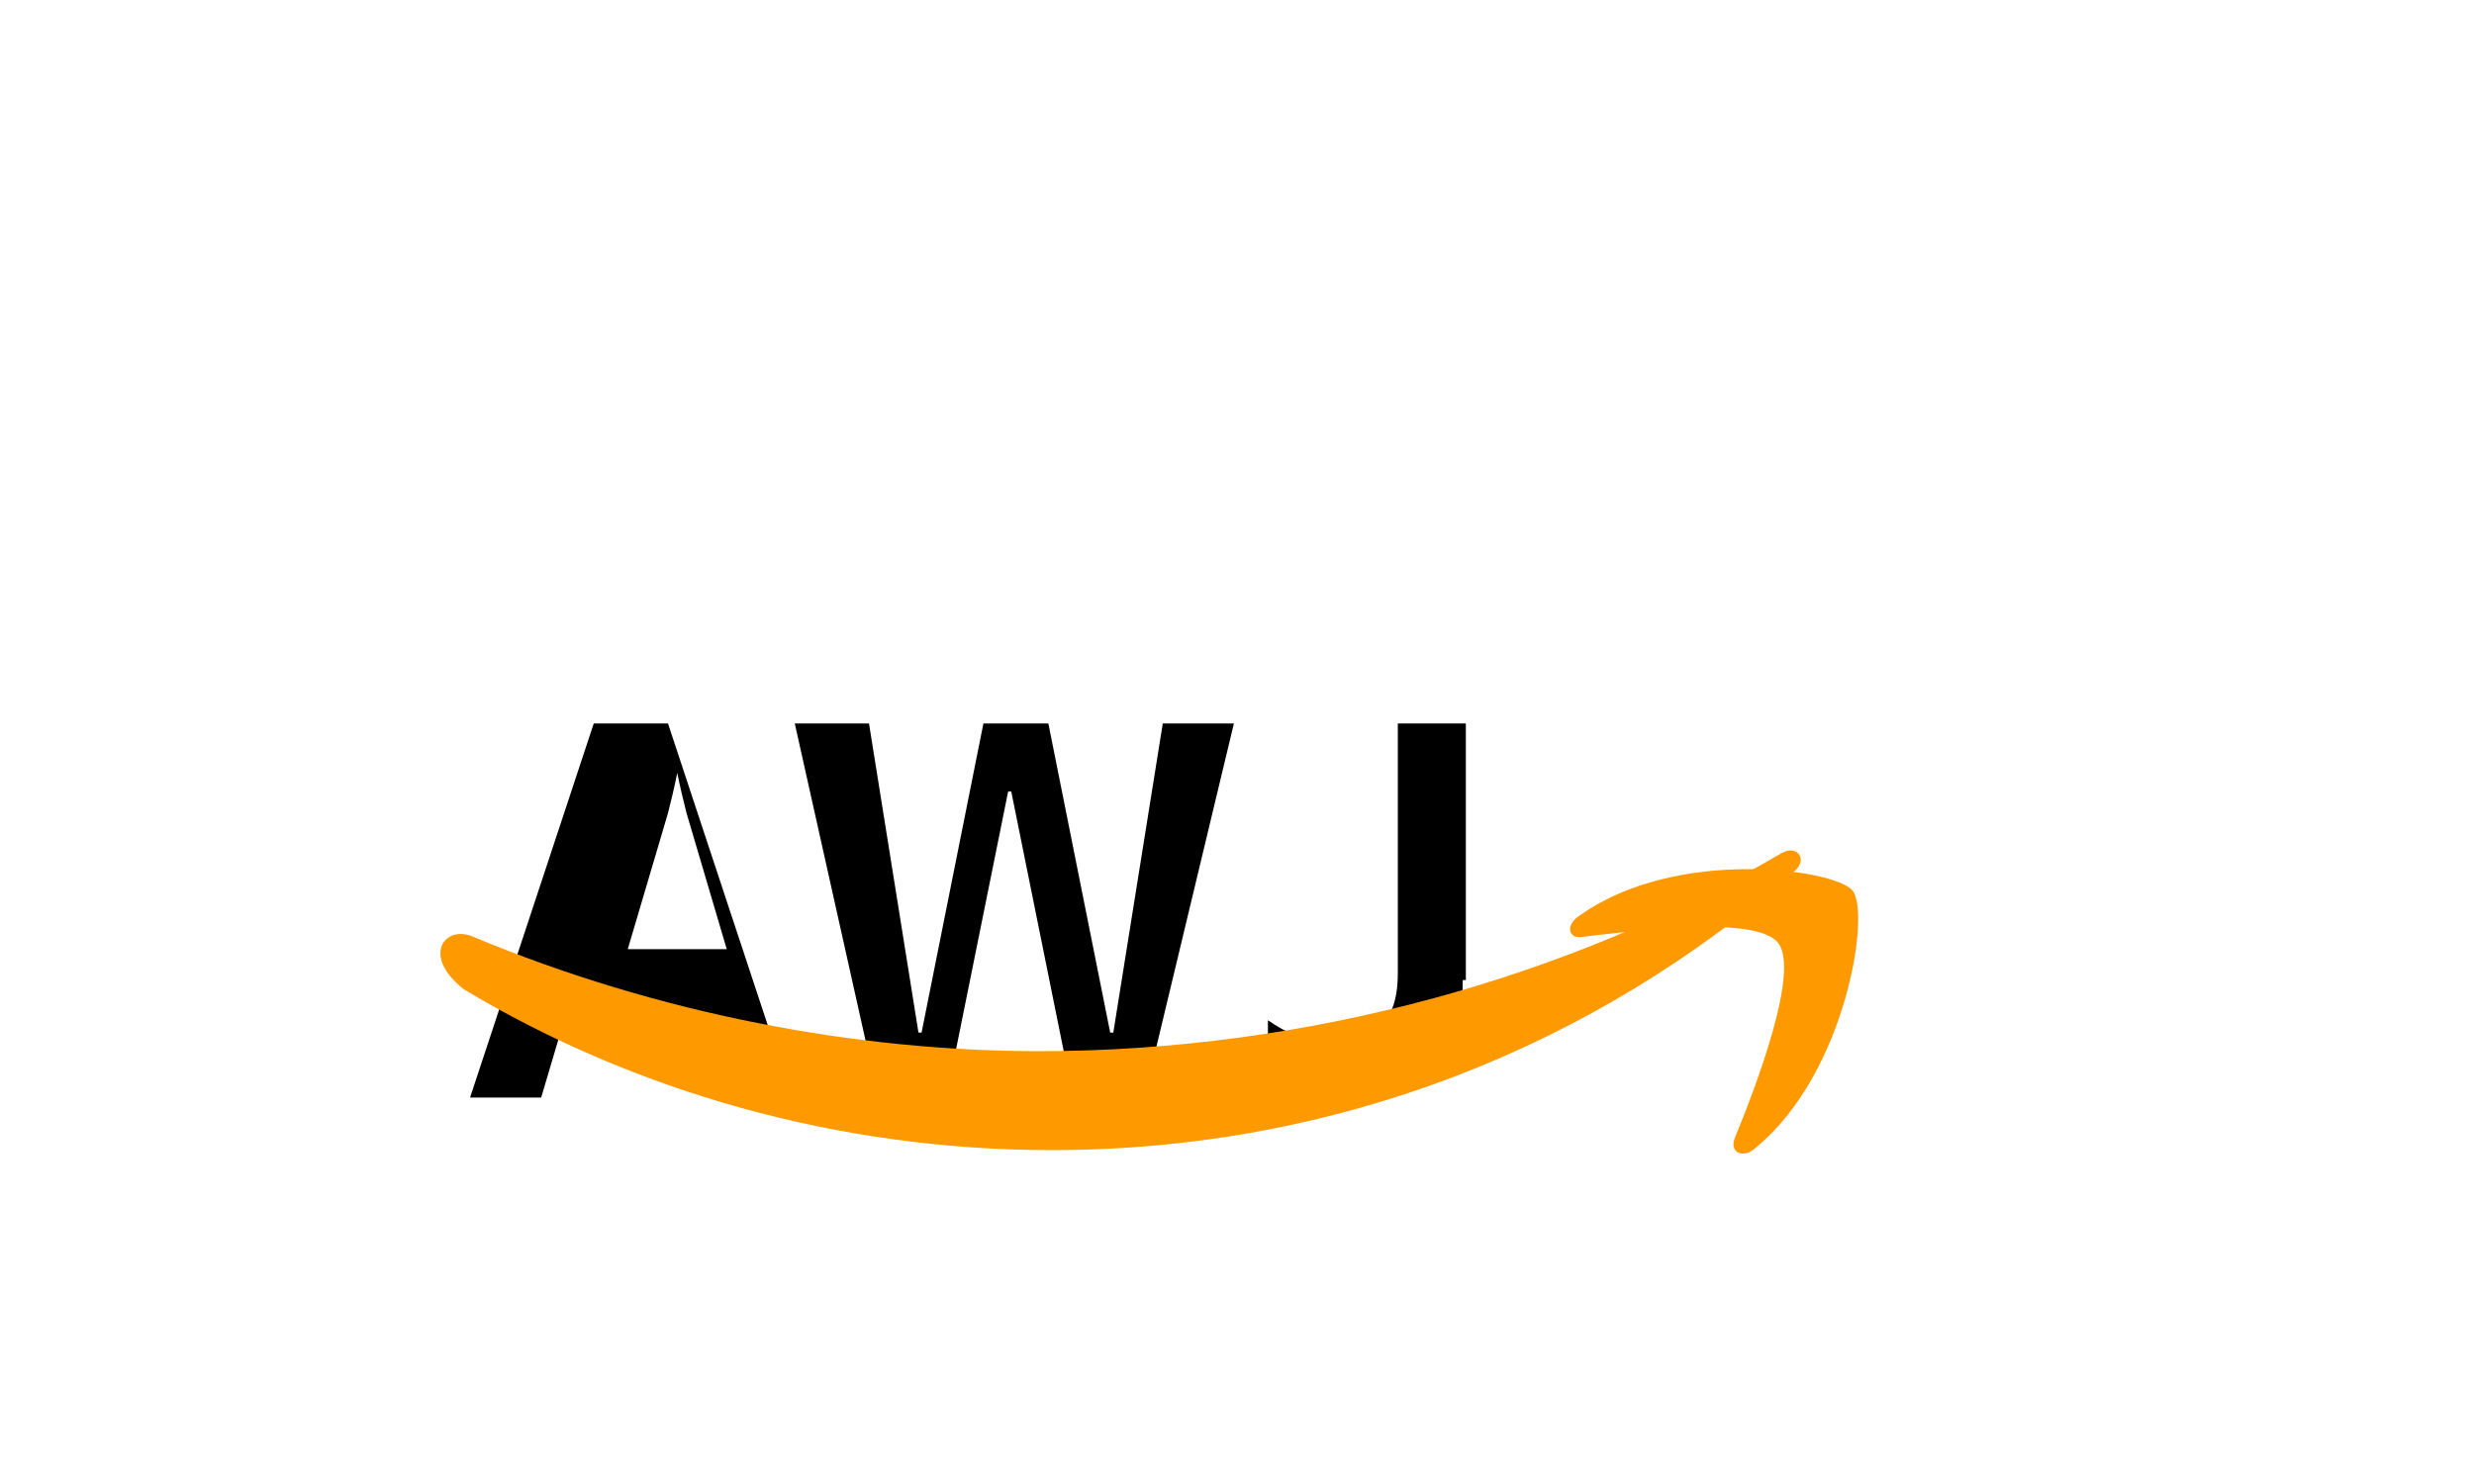
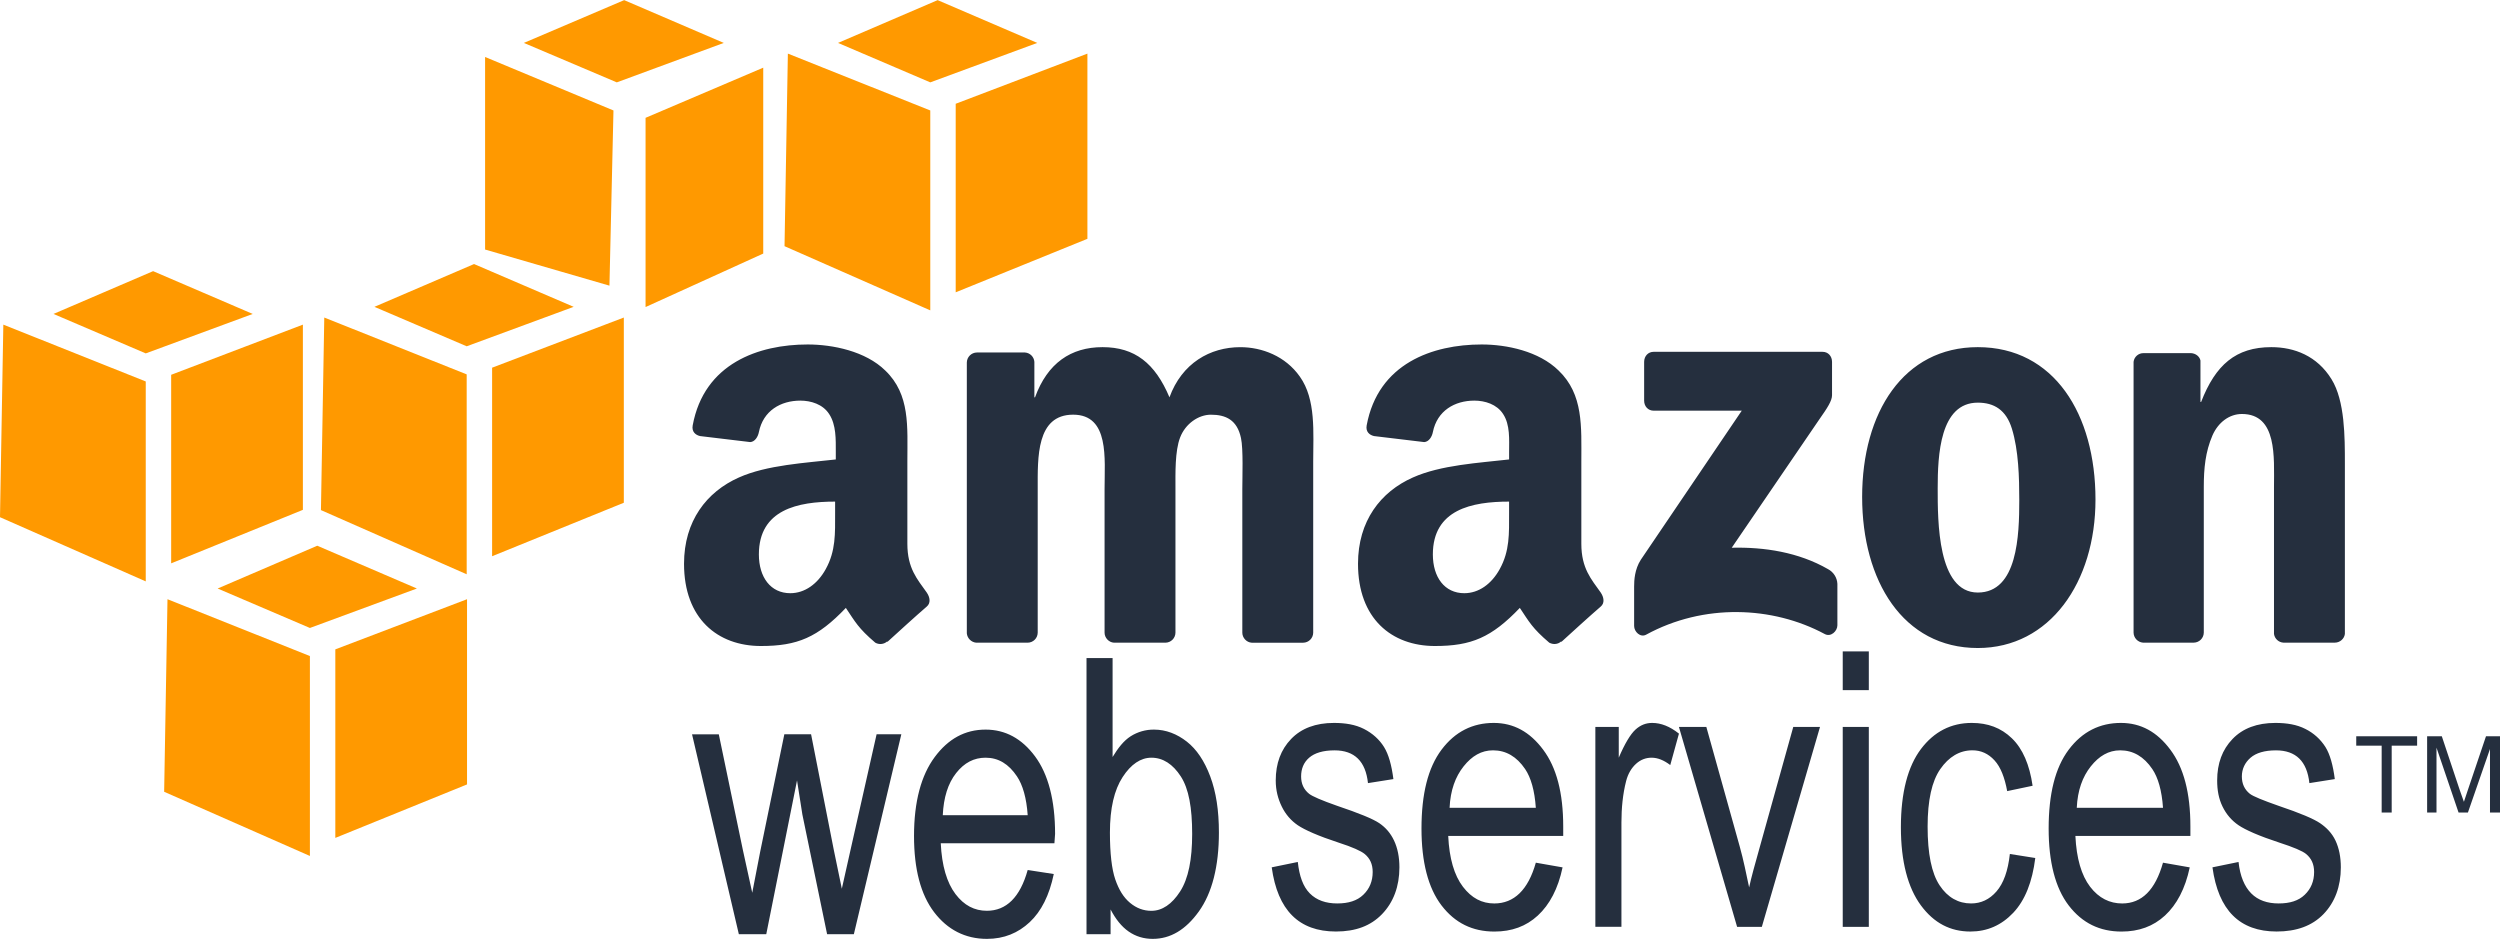
- <svg xmlns="http://www.w3.org/2000/svg" viewBox="0 0 80 48" fill="none">
-   <g transform="translate(10, 10)">
-     <path d="M13.5 20.7l-1.3-4.4c-.1-.4-.2-.8-.3-1.3-.1.5-.2.9-.3 1.3l-1.3 4.4h3.2zm2.1 4.8h-2.4l-.8-2.7h-4.1l-.8 2.7h-2.3l4-12.1h2.4l4 12.1z" fill="currentColor" />
-     <path d="M26.9 25.5h-2.2l-2-9.9h-.1l-2 9.9h-2.2l-2.7-12.1h2.4l1.6 10h.1l2-10h2.1l2 10h.1l1.6-10h2.3l-2.9 12.1z" fill="currentColor" />
-     <path d="M37.3 21.7c0 1.3-.3 2.3-1 3-.7.7-1.7 1-2.9 1-1 0-1.8-.2-2.4-.5V23c.3.2.6.4 1 .5.4.1.8.2 1.2.2.7 0 1.2-.2 1.5-.5.3-.4.5-.9.5-1.7v-8.1h2.2v8.3z" fill="currentColor" />
-   </g>
-   <path d="M15 32c5.5 3.3 12.1 5.2 19 5.2 9.3 0 17.6-3.4 24-9 .5-.4.1-.9-.4-.6-6.8 4-15.3 6.4-24 6.4-5.9 0-12.3-1.2-18.3-3.7-.9-.4-1.7.6-.3 1.7z" fill="#FF9900" />
-   <path d="M57.5 30.5c-.7-.9-4.6-.4-6.3-.2-.5.1-.6-.4-.1-.7 3.1-2.2 8.2-1.5 8.8-.8.6.7-.2 5.9-3.1 8.3-.4.4-.9.2-.7-.3.7-1.7 2.1-5.4 1.4-6.3z" fill="#FF9900" />
+ <svg xmlns="http://www.w3.org/2000/svg" width="2500" height="939" viewBox="1.578 2.062 116.844 43.875">
+   <path d="M39.328 18.156c-2.287 0-4.84.881-5.375 3.781-.057.308.147.455.344.5l2.344.281c.217-.011.364-.247.406-.469.2-.998 1.021-1.469 1.938-1.469.495 0 1.051.17 1.344.625.336.507.312 1.196.312 1.781v.344c-1.393.16-3.227.257-4.531.844-1.505.669-2.562 2.03-2.562 4.031 0 2.564 1.571 3.844 3.594 3.844 1.708 0 2.652-.401 3.969-1.781.437.65.577.945 1.375 1.625a.481.481 0 0 0 .562-.062v.031c.48-.438 1.353-1.234 1.844-1.656.196-.164.153-.434 0-.656-.439-.622-.906-1.124-.906-2.281v-3.844c0-1.628.138-3.129-1.031-4.25-.923-.907-2.459-1.219-3.627-1.219zm31.5 0c-2.288 0-4.839.881-5.375 3.781-.057.308.146.455.344.5l2.344.281c.217-.011.365-.247.406-.469.201-.998 1.021-1.469 1.938-1.469.496 0 1.051.17 1.344.625.335.507.281 1.196.281 1.781v.344c-1.393.16-3.195.257-4.5.844-1.506.669-2.562 2.03-2.562 4.031 0 2.564 1.572 3.844 3.594 3.844 1.706 0 2.65-.401 3.969-1.781.436.65.577.945 1.375 1.625.18.096.403.086.562-.062v.031c.48-.438 1.353-1.234 1.844-1.656.195-.164.15-.434 0-.656-.439-.622-.906-1.124-.906-2.281v-3.844c0-1.628.105-3.129-1.062-4.25-.924-.907-2.428-1.219-3.596-1.219zm-17.719.125c-1.478 0-2.574.746-3.156 2.344h-.031v-1.656a.472.472 0 0 0-.438-.438h-2.25a.476.476 0 0 0-.469.469v12.656a.486.486 0 0 0 .438.438h2.406a.474.474 0 0 0 .469-.469v-6.719c0-1.465-.071-3.469 1.656-3.469 1.705 0 1.469 2.059 1.469 3.469v6.719c0 .239.195.453.438.469h2.406a.474.474 0 0 0 .469-.469v-6.719c0-.719-.029-1.766.219-2.406.247-.64.854-1.062 1.438-1.062.696 0 1.227.243 1.406 1.094.112.506.062 1.843.062 2.375v6.719c0 .239.195.453.438.469h2.406a.474.474 0 0 0 .469-.469v-8c0-1.359.137-2.902-.625-3.969-.673-.958-1.773-1.375-2.781-1.375-1.414 0-2.729.746-3.312 2.344-.674-1.598-1.624-2.345-3.127-2.345zm40.907 0c-3.477 0-5.406 3.057-5.406 7 0 3.916 1.908 7.062 5.406 7.062 3.365 0 5.5-3.074 5.5-6.938 0-3.993-1.934-7.124-5.5-7.124zm13.718 0c-1.661 0-2.61.831-3.281 2.562h-.031v-1.938c-.043-.196-.228-.332-.438-.344h-2.219a.462.462 0 0 0-.469.406v12.656a.48.48 0 0 0 .438.469h2.375a.476.476 0 0 0 .469-.469v-6.812c0-.854.072-1.633.406-2.406.27-.613.791-1 1.375-1 1.658 0 1.5 2.021 1.5 3.406v6.875a.474.474 0 0 0 .438.406h2.406c.236 0 .441-.18.469-.406v-7.969c0-1.225.003-2.927-.625-3.938-.673-1.091-1.738-1.498-2.813-1.498zm-28.875.219c-.244 0-.437.194-.438.469v1.812c.001.271.188.467.438.469h4.125l-4.719 6.969c-.288.449-.312.958-.312 1.25v1.844c0 .266.289.555.562.406 2.689-1.468 5.912-1.338 8.344-.031.295.161.594-.141.594-.406v-1.938a.822.822 0 0 0-.438-.688c-1.38-.794-2.982-1.037-4.5-1l4.094-6c.379-.539.591-.864.594-1.125v-1.562c0-.269-.184-.469-.438-.469h-7.906zm15.157 2.375c.762 0 1.324.34 1.594 1.219.312 1.013.344 2.278.344 3.344 0 1.624-.076 4.312-1.938 4.312-1.883 0-1.875-3.328-1.875-4.875 0-1.543.103-4 1.875-4zM40.609 25.5v.531c0 .961.035 1.77-.438 2.625-.382.695-.982 1.125-1.656 1.125-.92 0-1.469-.746-1.469-1.812.001-2.102 1.827-2.469 3.563-2.469zm31.5 0v.531c0 .961.035 1.77-.438 2.625-.382.695-.979 1.125-1.656 1.125-.921 0-1.469-.746-1.469-1.812.001-2.102 1.825-2.469 3.563-2.469z" fill="#252F3E" />
+   <path d="M87.703 32.5v1.812h1.219V32.5h-1.219zm-35.344.312v12.906h1.125v-1.156c.24.458.513.801.844 1.031.33.23.709.344 1.125.344.826 0 1.539-.422 2.156-1.281s.938-2.104.938-3.688c0-1.037-.133-1.896-.406-2.625-.273-.727-.638-1.268-1.094-1.625s-.974-.562-1.531-.562a2 2 0 0 0-1.094.312c-.325.208-.588.547-.844.969v-4.625h-1.219zm11.563 3.032c-.848 0-1.521.251-2 .75-.479.498-.719 1.141-.719 1.938 0 .463.104.854.281 1.219s.432.658.75.875c.32.217.958.502 1.906.812.656.211 1.048.391 1.219.531.248.205.375.474.375.844 0 .428-.148.785-.438 1.062-.289.279-.691.406-1.219.406s-.963-.148-1.281-.469-.49-.809-.562-1.469l-1.219.25c.275 2.005 1.275 3.001 3 3 .92 0 1.624-.261 2.156-.812s.812-1.295.812-2.188c0-.482-.085-.9-.25-1.25s-.392-.609-.688-.812c-.297-.202-.959-.472-1.969-.812-.734-.257-1.164-.445-1.312-.562-.249-.198-.375-.468-.375-.812 0-.352.116-.65.375-.875s.658-.344 1.188-.344c.932 0 1.453.512 1.562 1.531l1.188-.188c-.082-.645-.223-1.154-.438-1.5s-.533-.638-.938-.844c-.404-.205-.869-.281-1.404-.281zm7.469 0c-.977 0-1.801.402-2.438 1.25s-.938 2.076-.938 3.688c0 1.553.307 2.77.938 3.594.631.823 1.449 1.219 2.469 1.219.811 0 1.483-.243 2.031-.75.549-.507.947-1.253 1.156-2.25l-1.25-.219c-.359 1.277-1.021 1.904-1.938 1.906-.584 0-1.061-.248-1.469-.781-.408-.534-.639-1.326-.688-2.375h5.375v-.438c0-1.577-.314-2.761-.938-3.594-.622-.833-1.379-1.25-2.31-1.25zm7.406 0c-.292 0-.547.099-.781.312s-.5.655-.781 1.312V36.03h-1.094v9.344h1.219V40.5c0-.68.064-1.334.219-1.938.088-.346.254-.619.469-.812s.46-.281.719-.281c.287 0 .572.115.875.344l.406-1.469c-.426-.34-.843-.5-1.251-.5zm14.937 0c-.965 0-1.76.406-2.375 1.219-.613.812-.938 2.032-.938 3.656 0 1.611.328 2.832.938 3.656.609.823 1.371 1.219 2.312 1.219.777 0 1.445-.289 2-.875s.893-1.448 1.031-2.562l-1.188-.188c-.088.797-.296 1.37-.625 1.75-.329.378-.725.562-1.188.562-.59 0-1.092-.275-1.469-.844s-.562-1.479-.562-2.75c0-1.232.199-2.121.594-2.688s.898-.875 1.5-.875c.402 0 .745.156 1.031.469.288.312.479.808.594 1.438l1.188-.25c-.143-.984-.459-1.727-.969-2.219-.51-.493-1.129-.718-1.874-.718zm6.969 0c-.977 0-1.801.402-2.438 1.25s-.938 2.076-.938 3.688c0 1.553.307 2.77.938 3.594.632.823 1.449 1.219 2.469 1.219.809 0 1.482-.243 2.031-.75.548-.507.946-1.253 1.156-2.25l-1.25-.219c-.359 1.277-.992 1.904-1.906 1.906-.584 0-1.092-.248-1.5-.781-.408-.534-.638-1.326-.688-2.375h5.375v-.438c0-1.577-.314-2.761-.938-3.594-.62-.833-1.379-1.25-2.311-1.25zm7.219 0c-.85 0-1.521.251-2 .75-.48.498-.719 1.141-.719 1.938 0 .463.073.854.25 1.219.176.364.43.658.75.875.318.217.959.502 1.906.812.654.211 1.079.391 1.25.531.248.205.375.474.375.844 0 .428-.148.785-.438 1.062-.288.279-.691.406-1.219.406-.529 0-.963-.148-1.281-.469s-.523-.809-.594-1.469l-1.219.25c.275 2.005 1.273 3.001 3 3 .921 0 1.655-.261 2.188-.812s.812-1.295.812-2.188c0-.482-.085-.9-.25-1.25s-.422-.609-.719-.812c-.296-.202-.928-.472-1.938-.812-.734-.257-1.195-.445-1.344-.562-.249-.198-.375-.468-.375-.812 0-.352.147-.65.406-.875s.66-.344 1.188-.344c.932 0 1.453.512 1.562 1.531l1.188-.188c-.083-.645-.222-1.154-.438-1.5a2.338 2.338 0 0 0-.938-.844c-.401-.205-.869-.281-1.403-.281zm-27.875.187l2.719 9.344h1.156l2.719-9.344h-1.25l-1.594 5.719c-.193.691-.363 1.288-.469 1.781-.133-.621-.26-1.273-.438-1.906l-1.562-5.594h-1.281zm7.656 0v9.344h1.219v-9.344h-1.219zm-40.062.125c-.967 0-1.745.434-2.375 1.281-.631.848-.969 2.076-.969 3.688 0 1.553.312 2.739.938 3.562s1.459 1.25 2.469 1.25c.802 0 1.457-.274 2-.781.542-.507.917-1.253 1.125-2.25l-1.219-.188c-.355 1.277-1 1.904-1.906 1.906-.579 0-1.065-.248-1.469-.781-.404-.534-.639-1.326-.688-2.375h5.312l.031-.438c0-1.577-.32-2.792-.938-3.625s-1.39-1.249-2.311-1.249zm-13.719.219l2.188 9.344h1.281l1.438-7.188.25 1.594 1.156 5.594h1.25l2.219-9.344h-1.156l-1.219 5.406-.406 1.812-.375-1.812-1.062-5.406h-1.25l-1.125 5.469-.375 1.938-.438-2-1.125-5.406h-1.251zm77.781.094v.438h1.188v3.125h.469v-3.125h1.188v-.438h-2.845zm3.313 0v3.562h.438V37l1.031 3.031h.438l1.031-2.969v2.969h.469v-3.562h-.656l-.844 2.5c-.085.25-.146.431-.188.562l-.188-.531-.844-2.531h-.687zm-43.657.656c.607 0 1.107.294 1.5.875.27.398.445 1.004.5 1.812h-4.031c.038-.82.27-1.453.656-1.938s.83-.749 1.375-.749zm29.313 0c.605 0 1.107.294 1.5.875.27.398.445 1.004.5 1.812h-4.031c.038-.82.27-1.453.656-1.938.385-.483.829-.749 1.375-.749zm-53.031.344c.6 0 1.082.294 1.469.875.267.398.445 1.004.5 1.812h-3.969c.038-.82.241-1.484.625-1.969.381-.484.834-.718 1.375-.718zm7.75 0c.542 0 1.003.301 1.375.875.372.575.531 1.461.531 2.688 0 1.195-.176 2.086-.562 2.688s-.846.906-1.344.906c-.366 0-.699-.123-1-.375-.302-.252-.523-.613-.688-1.094s-.25-1.221-.25-2.188c0-1.139.203-1.992.594-2.594s.846-.906 1.344-.906z" fill="#252F3E" />
+   <path d="M16.406 27.562l-4.656 2 4.312 1.844 5-1.844-4.656-2zm-7 2.5l-.156 9 6.812 3v-9.344l-6.656-2.656zm14 0l-6.156 2.344v8.812l6.156-2.5v-8.656zM30.75 2.062l-4.688 2 4.344 1.844 5-1.844-4.656-2zm-6.5 2.657v9l5.812 1.688.188-8.188-6-2.5zm13 .5l-5.5 2.344v8.844l5.5-2.5V5.219zM8.734 14.729l-4.656 2 4.312 1.844 5-1.844-4.656-2zm-7 2.5l-.156 9 6.812 3v-9.344l-6.656-2.656zm14 0l-6.156 2.344v8.812l6.156-2.5v-8.656zM23.734 14.397l-4.656 2 4.312 1.844 5-1.844-4.656-2zm-7 2.5l-.156 9 6.812 3v-9.343l-6.656-2.657zm14 0l-6.156 2.344v8.812l6.156-2.5v-8.656zM45.401 2.062l-4.656 2 4.312 1.844 5-1.844-4.656-2zm-7 2.5l-.156 9 6.812 3V7.219l-6.656-2.657zm14 0l-6.156 2.344v8.812l6.156-2.5V4.562z" fill="#FF9900" />
</svg>
